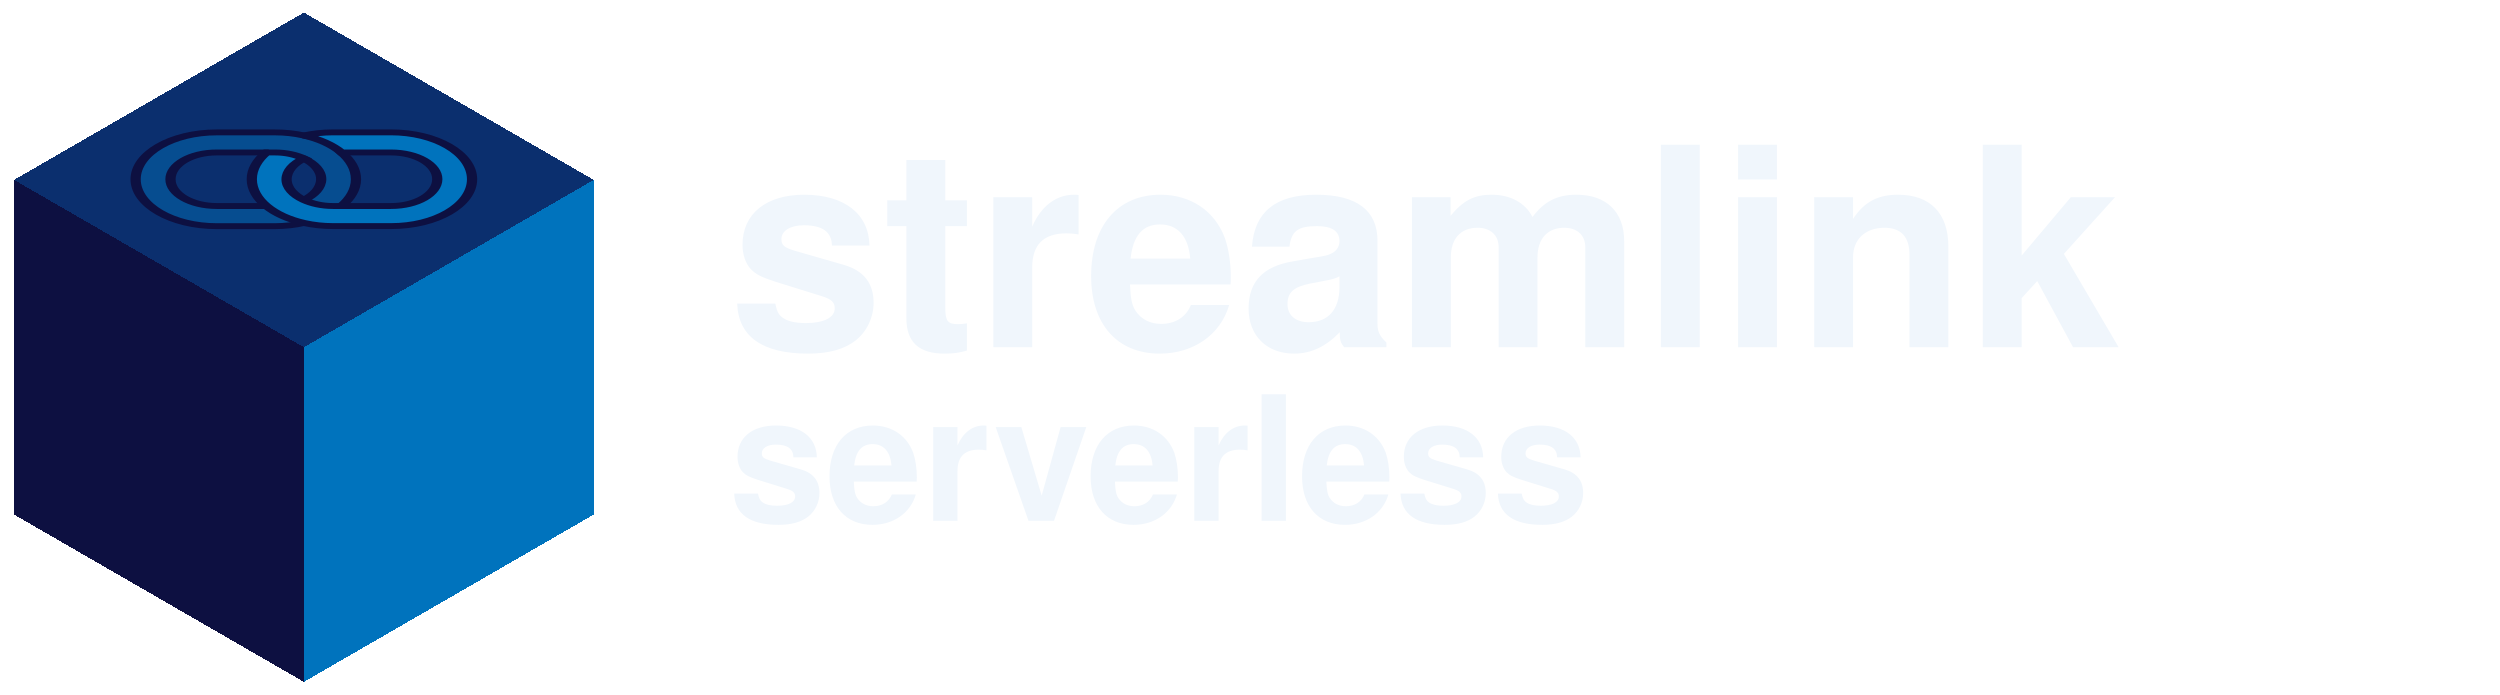
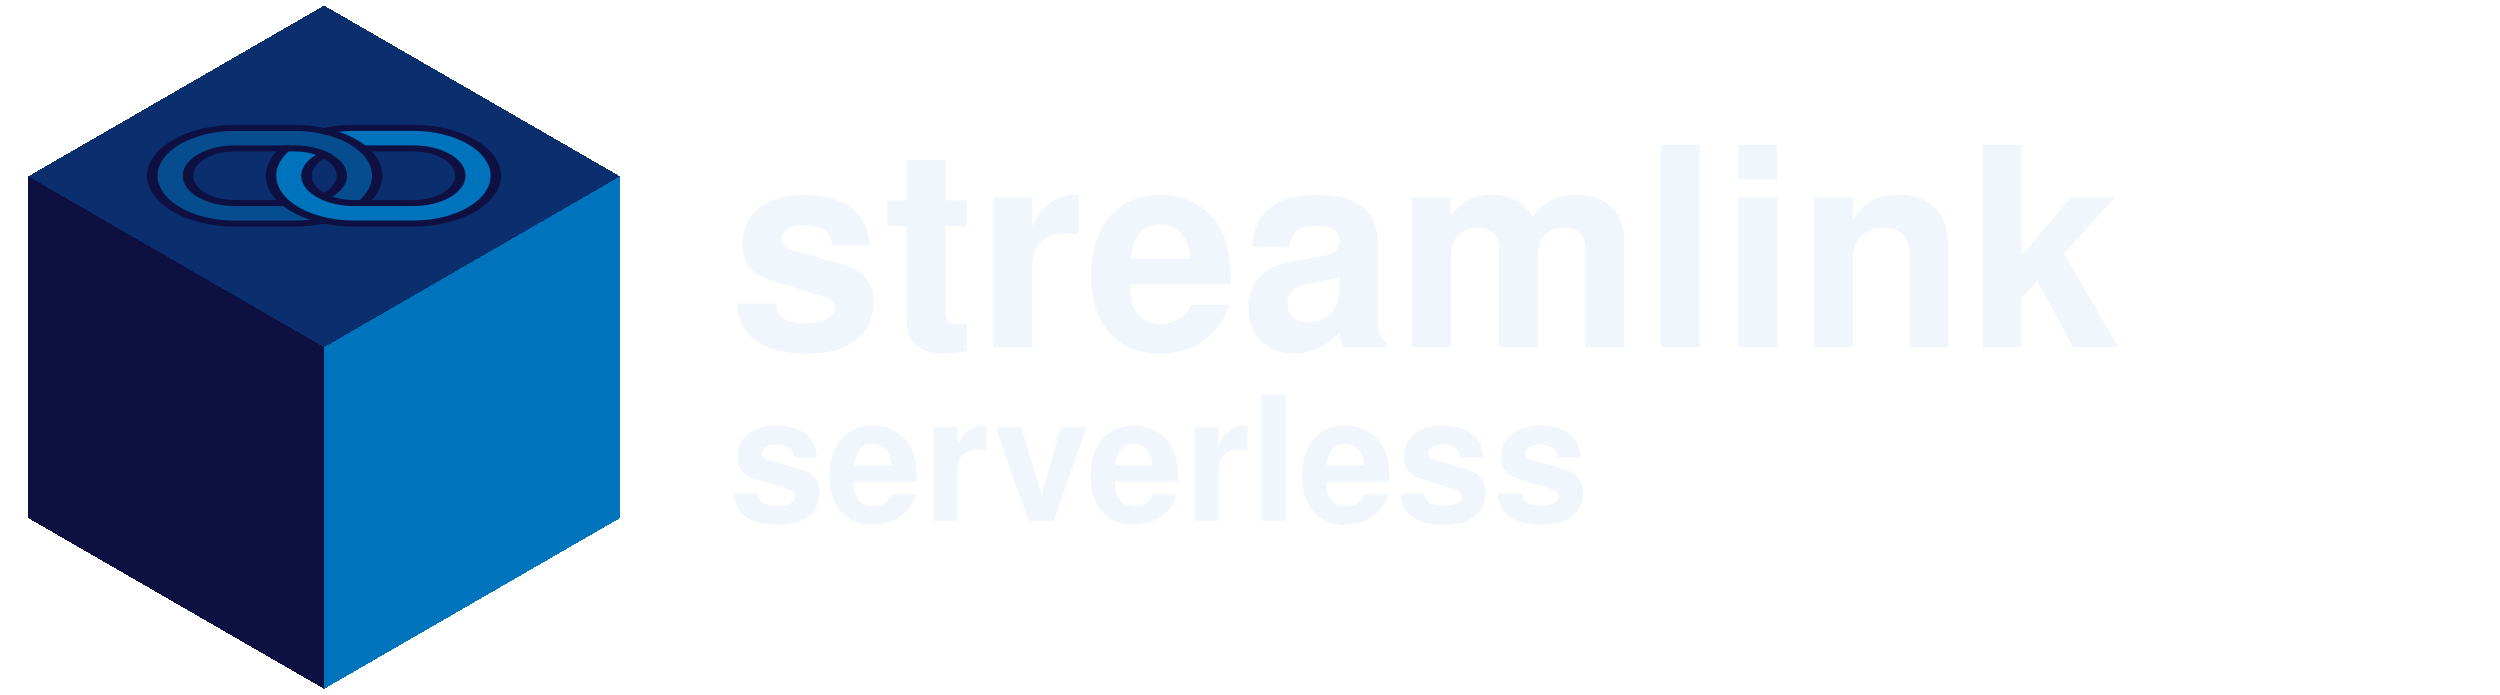
<svg xmlns="http://www.w3.org/2000/svg" width="360" height="100" viewBox="0 0 720 200">
  <style>
        text {
            font-family: -apple-system, BlinkMacSystemFont, "Segoe UI", Helvetica, Arial, sans-serif;
            font-weight: 700;
            font-size: 90px;
            fill: #f0f6fc;
        }
    </style>
-   <g transform="translate(0, 0) scale(1.204819)">
+   <g transform="translate(4, -2.09) scale(1.23)">
    <svg width="145" height="166" viewBox="0 0 145 166">
      <g transform="translate(38 83)" shape-rendering="crispEdges">
        <g class="top" transform="translate(0 -40) rotate(30) skewX(-30) scale(1 0.8660254) translate(-20 -60)">
          <rect fill="#0b2f6e" width="80" height="80" />
          <g class="icon" transform="translate(40 40) scale(.8) translate(-40 -40) scale(2.5)">
            <svg width="32" height="32" viewBox="0 0 32 32" fill="none" shape-rendering="auto">
              <path d="M21.148 21.148C19.527 20.717 18.301 21.014 16.527 21.718L13.117 25.128C11.348 26.898 8.477 26.898 6.718 25.128C4.947 23.358 4.947 20.488 6.718 18.727L10.127 15.318H11.049L13.438 13.447C14.748 13.307 16.117 13.717 17.117 14.727C18.117 15.738 18.538 17.098 18.398 18.407C19.116 19.191 20.075 19.358 20.835 18.598L21.707 16.538C21.438 14.998 20.707 13.518 19.517 12.328C18.328 11.137 16.848 10.408 15.307 10.137L13.117 9.464L10.697 10.697C9.838 11.078 9.027 11.617 8.318 12.328L4.317 16.328C1.228 19.418 1.228 24.448 4.317 27.538C7.407 30.628 12.438 30.628 15.527 27.538L19.527 23.538C20.227 22.828 20.767 22.017 21.148 21.148Z" fill="#064d90" stroke="#0d1041" stroke-width="1" />
              <path d="M27.528 4.317C24.438 1.228 19.408 1.228 16.318 4.317L12.318 8.318C11.618 9.027 11.078 9.838 10.698 10.697C12.158 10.047 13.768 9.857 15.318 10.127L18.728 6.718C20.498 4.947 23.368 4.947 25.128 6.718C26.888 8.488 26.898 11.357 25.128 13.117L21.718 16.527L21.128 17.117C20.368 17.878 19.398 18.288 18.408 18.398C17.098 18.538 15.728 18.128 14.728 17.117C13.728 16.108 13.308 14.748 13.448 13.438C12.448 13.547 11.488 13.957 10.728 14.717L10.138 15.307C10.408 16.848 11.138 18.328 12.328 19.517C13.518 20.707 14.998 21.438 16.538 21.707C18.088 21.977 19.698 21.788 21.158 21.137C22.018 20.758 22.828 20.218 23.538 19.508L27.538 15.508C30.618 12.438 30.618 7.407 27.528 4.317Z" fill="#0073bd" stroke="#0d1041" stroke-width="1" />
            </svg>
          </g>
        </g>
        <rect class="front" fill="#0073bd" width="80" height="80" transform="skewY(-30) scale(0.8660254 1) translate(40 20)" />
        <rect class="side" fill="#0d1041" width="80" height="80" transform="skewY(30) scale(0.8660254 1) translate(-40 -20)" />
      </g>
    </svg>
  </g>
  <text y="100">
    <tspan x="210" dy="0em" font-size="80px">streamlink</tspan>
    <tspan x="210" dy="1em" font-size="50px">serverless</tspan>
  </text>
</svg>
